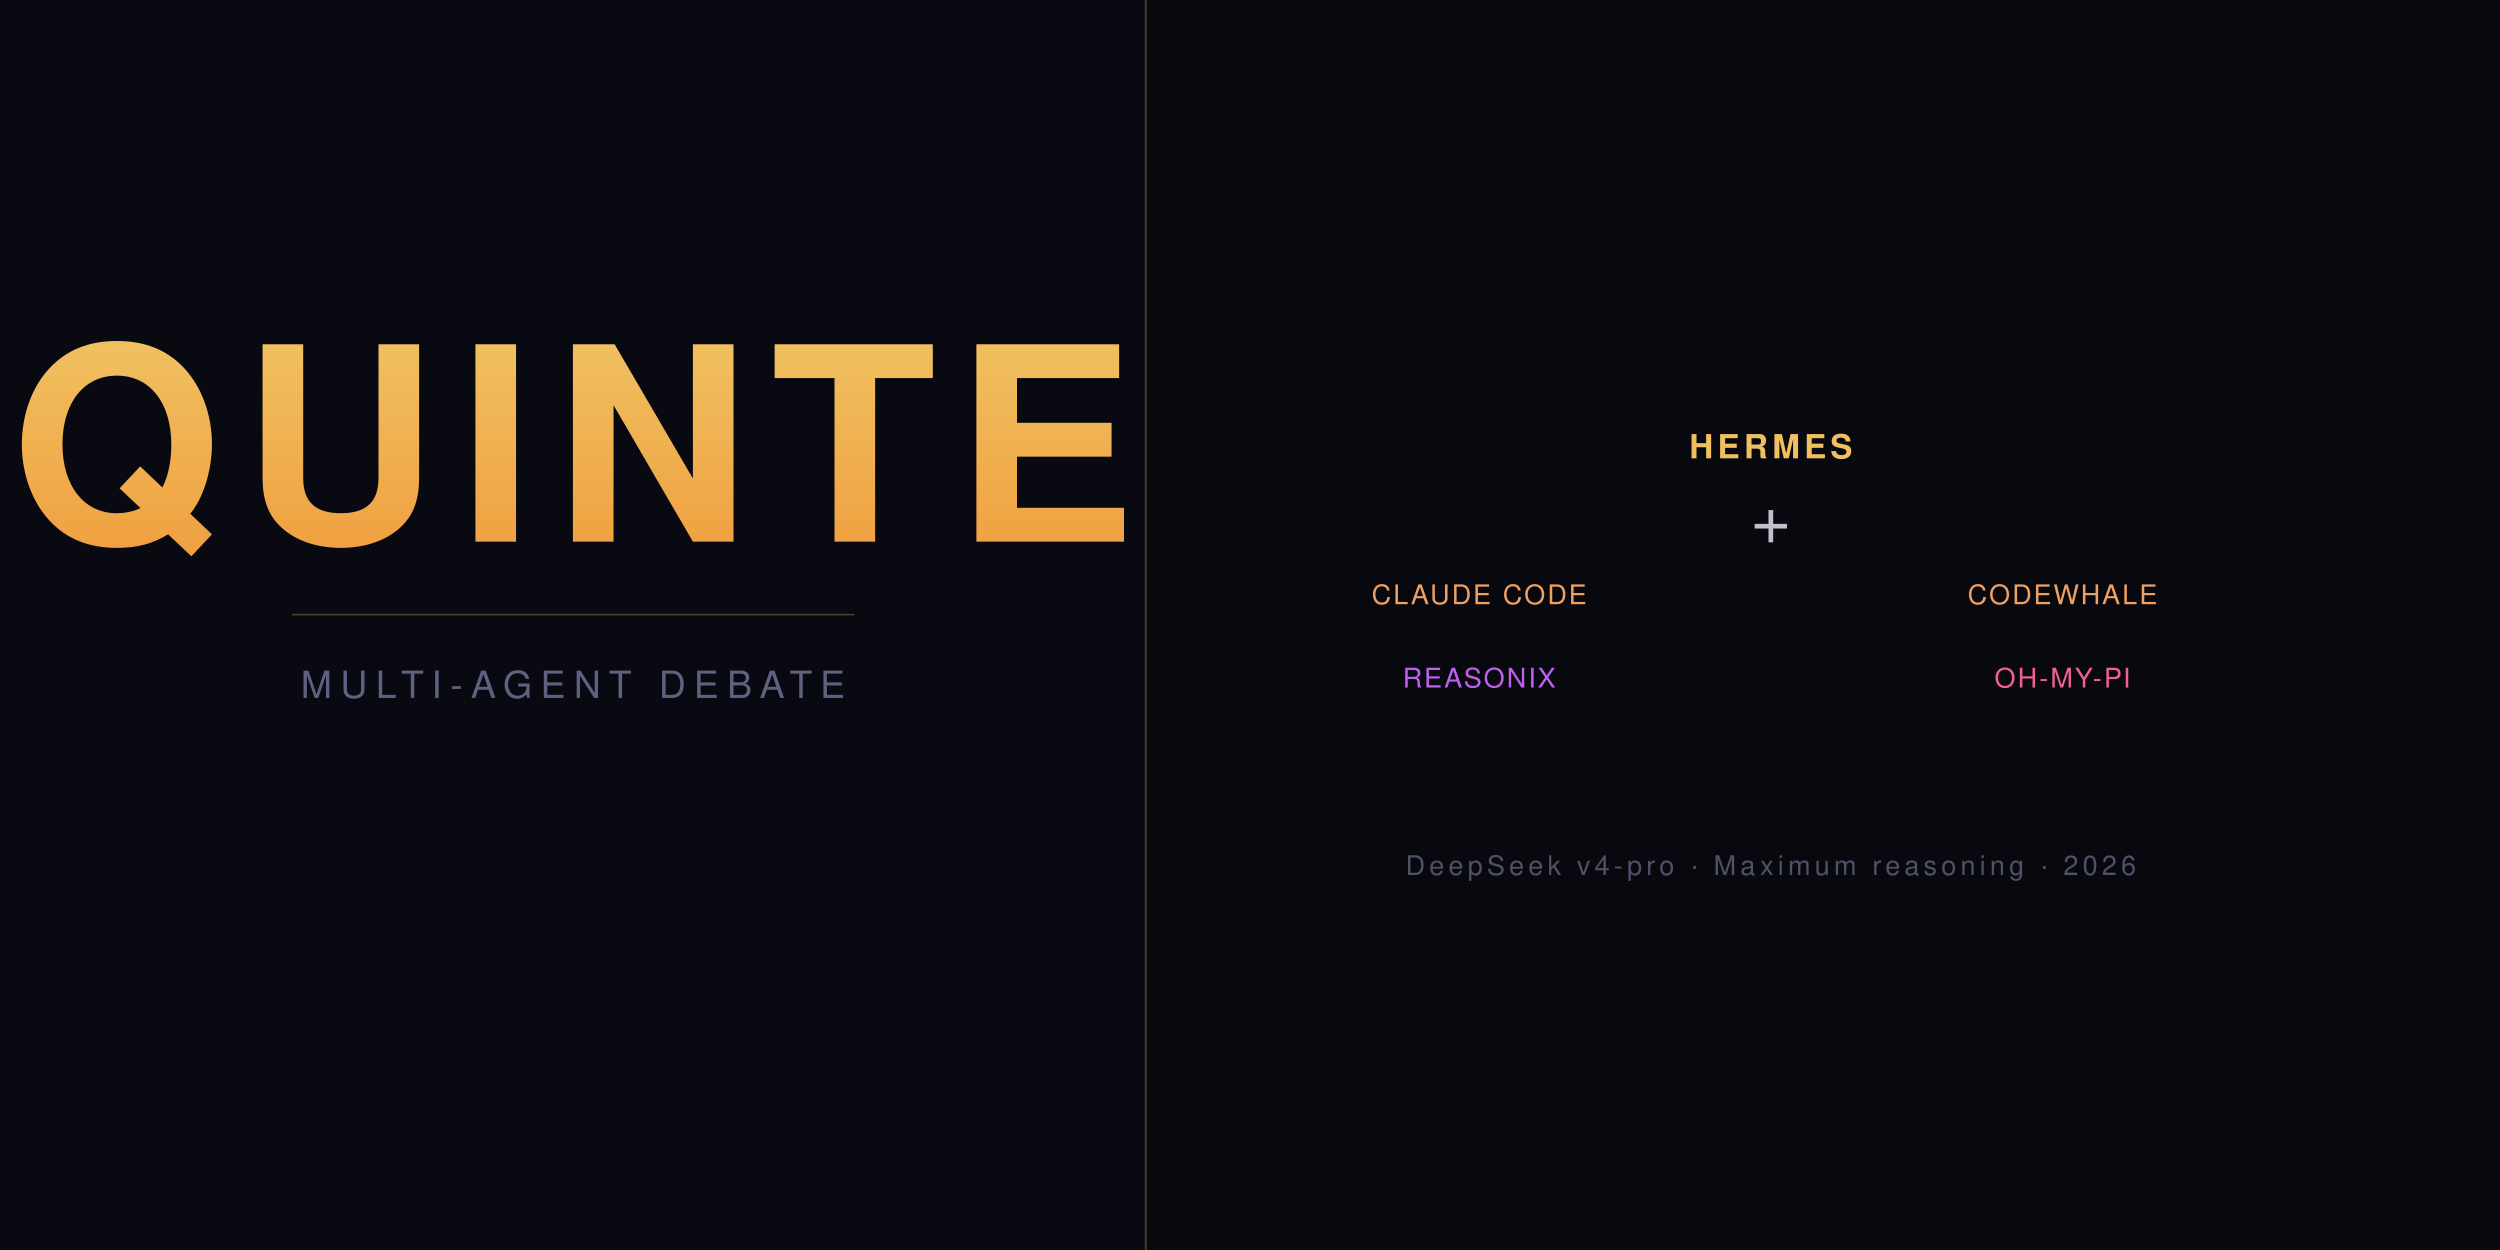
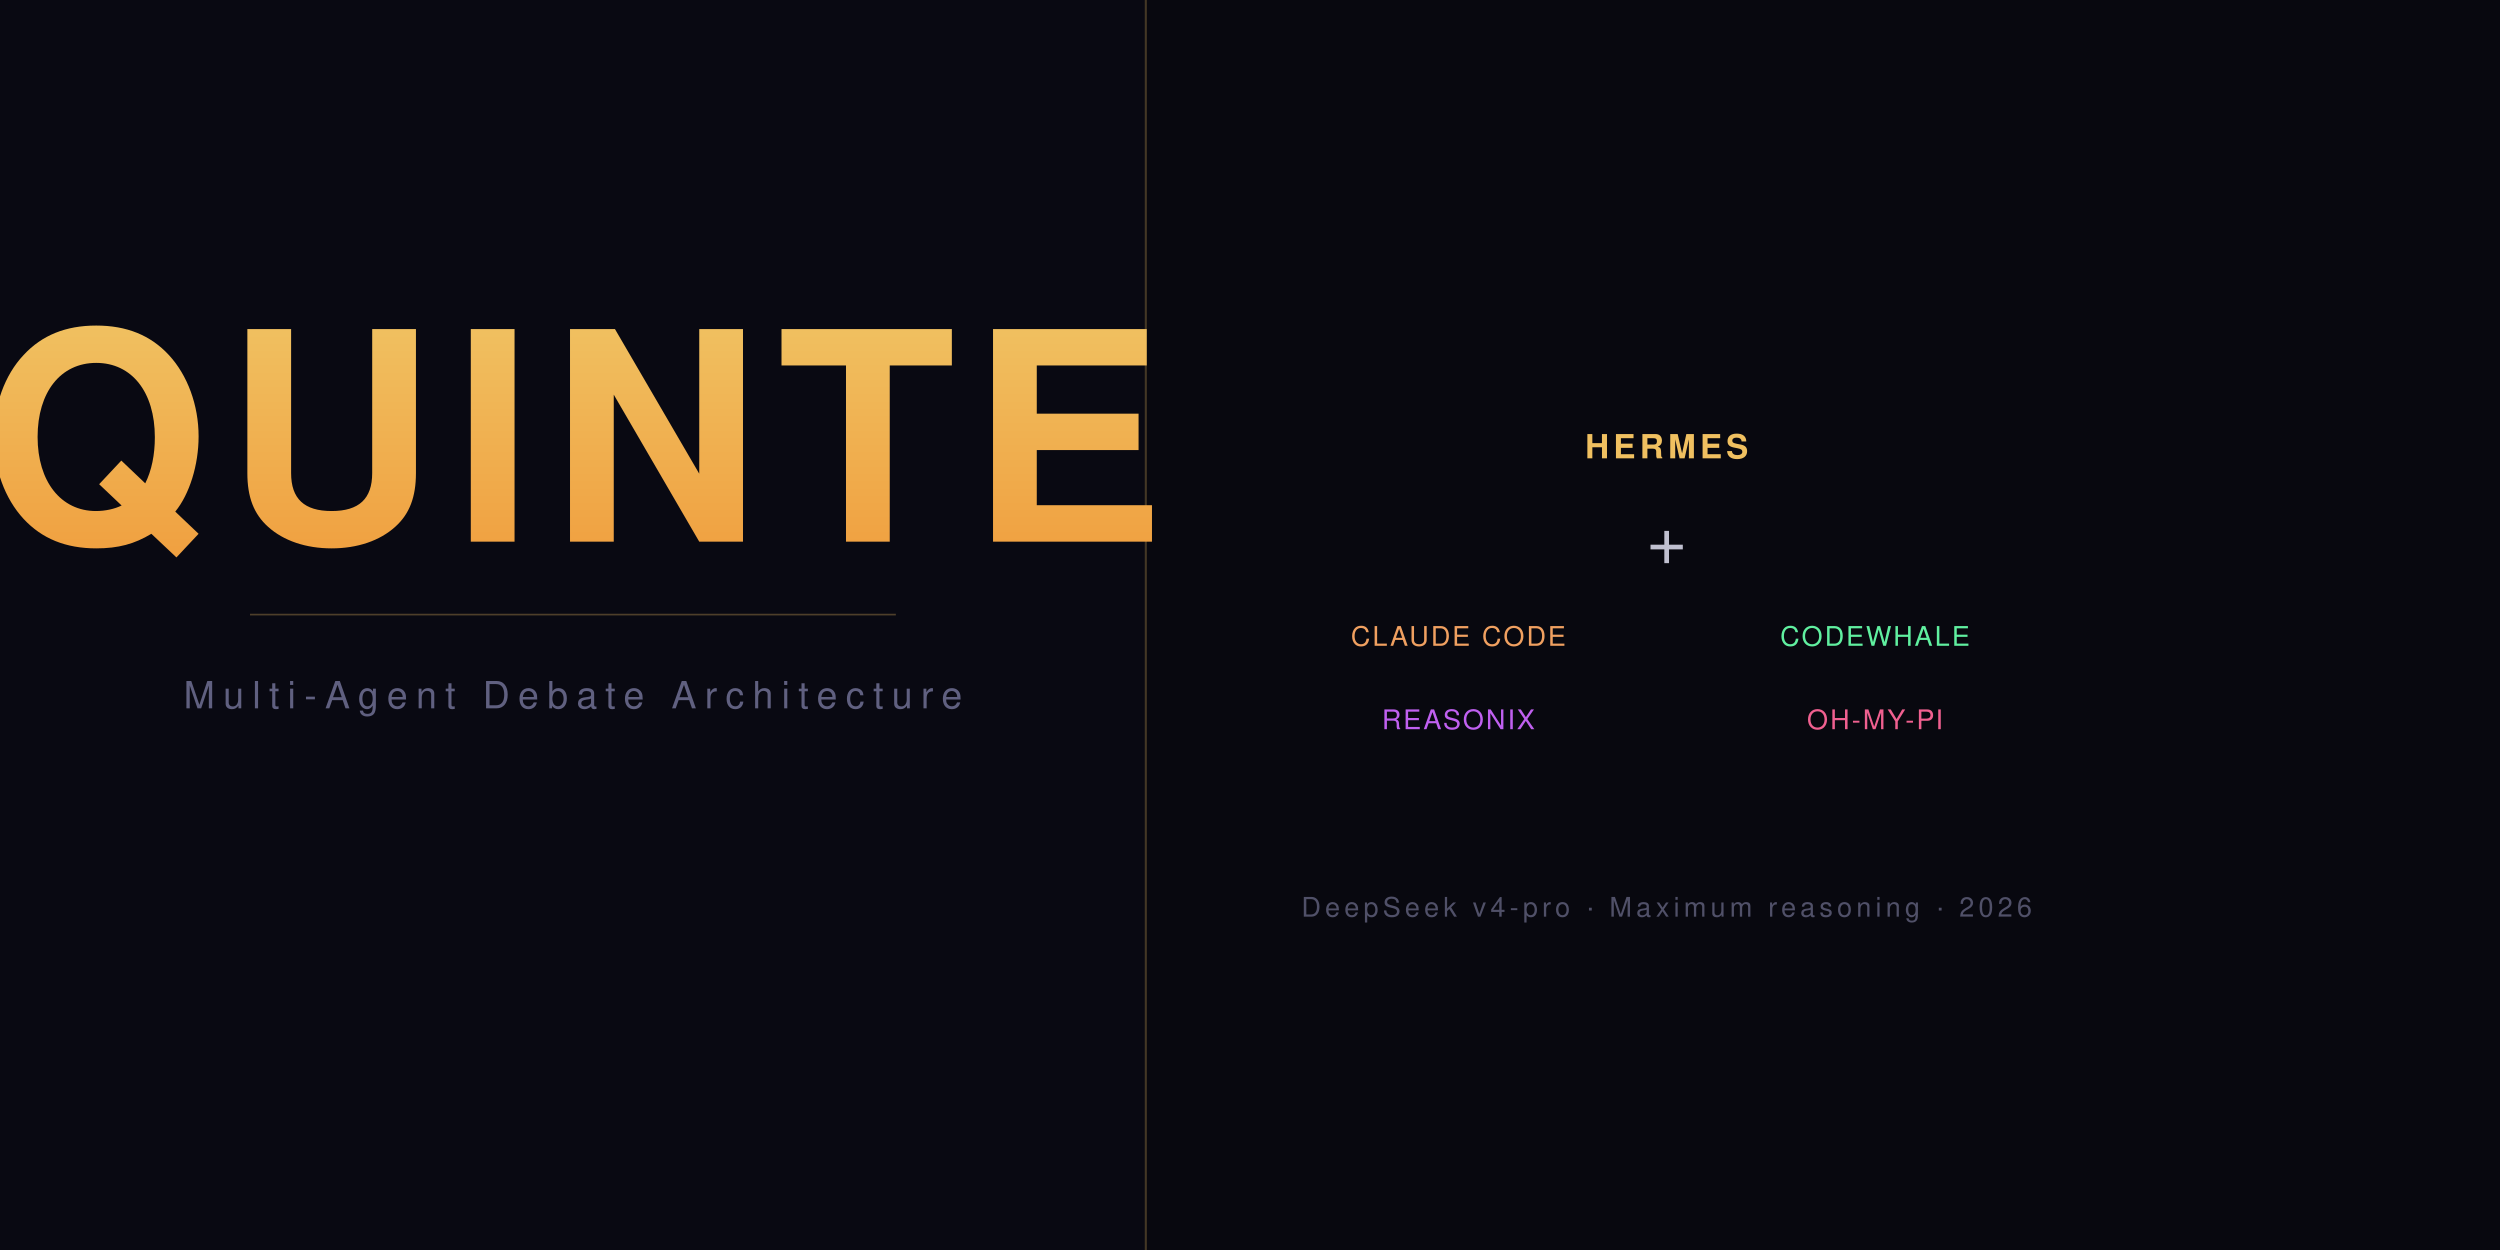
<svg xmlns="http://www.w3.org/2000/svg" viewBox="0 0 1200 600" style="background:#08080f">
  <defs>
    <linearGradient id="g" x1="0" y1="0" x2="0" y2="1">
      <stop offset="0" stop-color="#f0c060" />
      <stop offset="1" stop-color="#f0a040" />
    </linearGradient>
  </defs>
  <rect width="1200" height="600" fill="#08080f" />
  <rect x="0" y="0" width="550" height="600" fill="#0a0a14" opacity="0.6" />
  <line x1="550" y1="0" x2="550" y2="600" stroke="#f0c060" stroke-width="1" opacity="0.25" />
-   <text x="275" y="260" text-anchor="middle" fill="url(#g)" font-family="'Helvetica Neue',Helvetica,Arial,sans-serif" font-size="130" font-weight="900" letter-spacing="10">QUINTE</text>
-   <line x1="140" y1="295" x2="410" y2="295" stroke="#f0c060" stroke-width="0.8" opacity="0.3" />
-   <text x="275" y="335" text-anchor="middle" fill="#606080" font-family="'Helvetica Neue',Helvetica,Arial,sans-serif" font-size="18" letter-spacing="4">MULTI-AGENT DEBATE</text>
-   <text x="850" y="220" text-anchor="middle" fill="#f0c060" font-family="'Helvetica Neue',Helvetica,Arial,sans-serif" font-size="16" font-weight="700" letter-spacing="2">HERMES</text>
-   <text x="850" y="260" text-anchor="middle" fill="#c0c0d0" font-family="'Helvetica Neue',Helvetica,Arial,sans-serif" font-size="32" font-weight="300">+</text>
-   <text x="710" y="290" text-anchor="middle" fill="#f0a060" font-family="'Helvetica Neue',Helvetica,Arial,sans-serif" font-size="13" letter-spacing="1">CLAUDE CODE</text>
-   <text x="990" y="290" text-anchor="middle" fill="#f0a060" font-family="'Helvetica Neue',Helvetica,Arial,sans-serif" font-size="13" letter-spacing="1">CODEWHALE</text>
-   <text x="710" y="330" text-anchor="middle" fill="#c060f0" font-family="'Helvetica Neue',Helvetica,Arial,sans-serif" font-size="13" letter-spacing="1">REASONIX</text>
-   <text x="990" y="330" text-anchor="middle" fill="#f06090" font-family="'Helvetica Neue',Helvetica,Arial,sans-serif" font-size="13" letter-spacing="1">OH-MY-PI</text>
-   <text x="850" y="420" text-anchor="middle" fill="#505068" font-family="'Helvetica Neue',Helvetica,Arial,sans-serif" font-size="13" letter-spacing="2">DeepSeek v4-pro · Maximum reasoning · 2026</text>
+   <text x="275" y="260" text-anchor="middle" fill="url(#g)" font-family="'Helvetica Neue',Helvetica,Arial,sans-serif" font-size="140" font-weight="900" letter-spacing="8">QUINTE</text>
+   <line x1="120" y1="295" x2="430" y2="295" stroke="#f0c060" stroke-width="0.8" opacity="0.3" />
+   <text x="275" y="340" text-anchor="middle" fill="#606080" font-family="'Helvetica Neue',Helvetica,Arial,sans-serif" font-size="18" letter-spacing="4">Multi-Agent Debate Architecture</text>
+   <text x="800" y="220" text-anchor="middle" fill="#f0c060" font-family="'Helvetica Neue',Helvetica,Arial,sans-serif" font-size="16" font-weight="700" letter-spacing="2">HERMES</text>
+   <text x="800" y="270" text-anchor="middle" fill="#c0c0d0" font-family="'Helvetica Neue',Helvetica,Arial,sans-serif" font-size="32" font-weight="200">+</text>
+   <text x="700" y="310" text-anchor="middle" fill="#f0a060" font-family="'Helvetica Neue',Helvetica,Arial,sans-serif" font-size="13" letter-spacing="1">CLAUDE CODE</text>
+   <text x="900" y="310" text-anchor="middle" fill="#60f0a0" font-family="'Helvetica Neue',Helvetica,Arial,sans-serif" font-size="13" letter-spacing="1">CODEWHALE</text>
+   <text x="700" y="350" text-anchor="middle" fill="#c060f0" font-family="'Helvetica Neue',Helvetica,Arial,sans-serif" font-size="13" letter-spacing="1">REASONIX</text>
+   <text x="900" y="350" text-anchor="middle" fill="#f06090" font-family="'Helvetica Neue',Helvetica,Arial,sans-serif" font-size="13" letter-spacing="1">OH-MY-PI</text>
+   <text x="800" y="440" text-anchor="middle" fill="#505068" font-family="'Helvetica Neue',Helvetica,Arial,sans-serif" font-size="13" letter-spacing="2">DeepSeek v4-pro · Maximum reasoning · 2026</text>
</svg>
